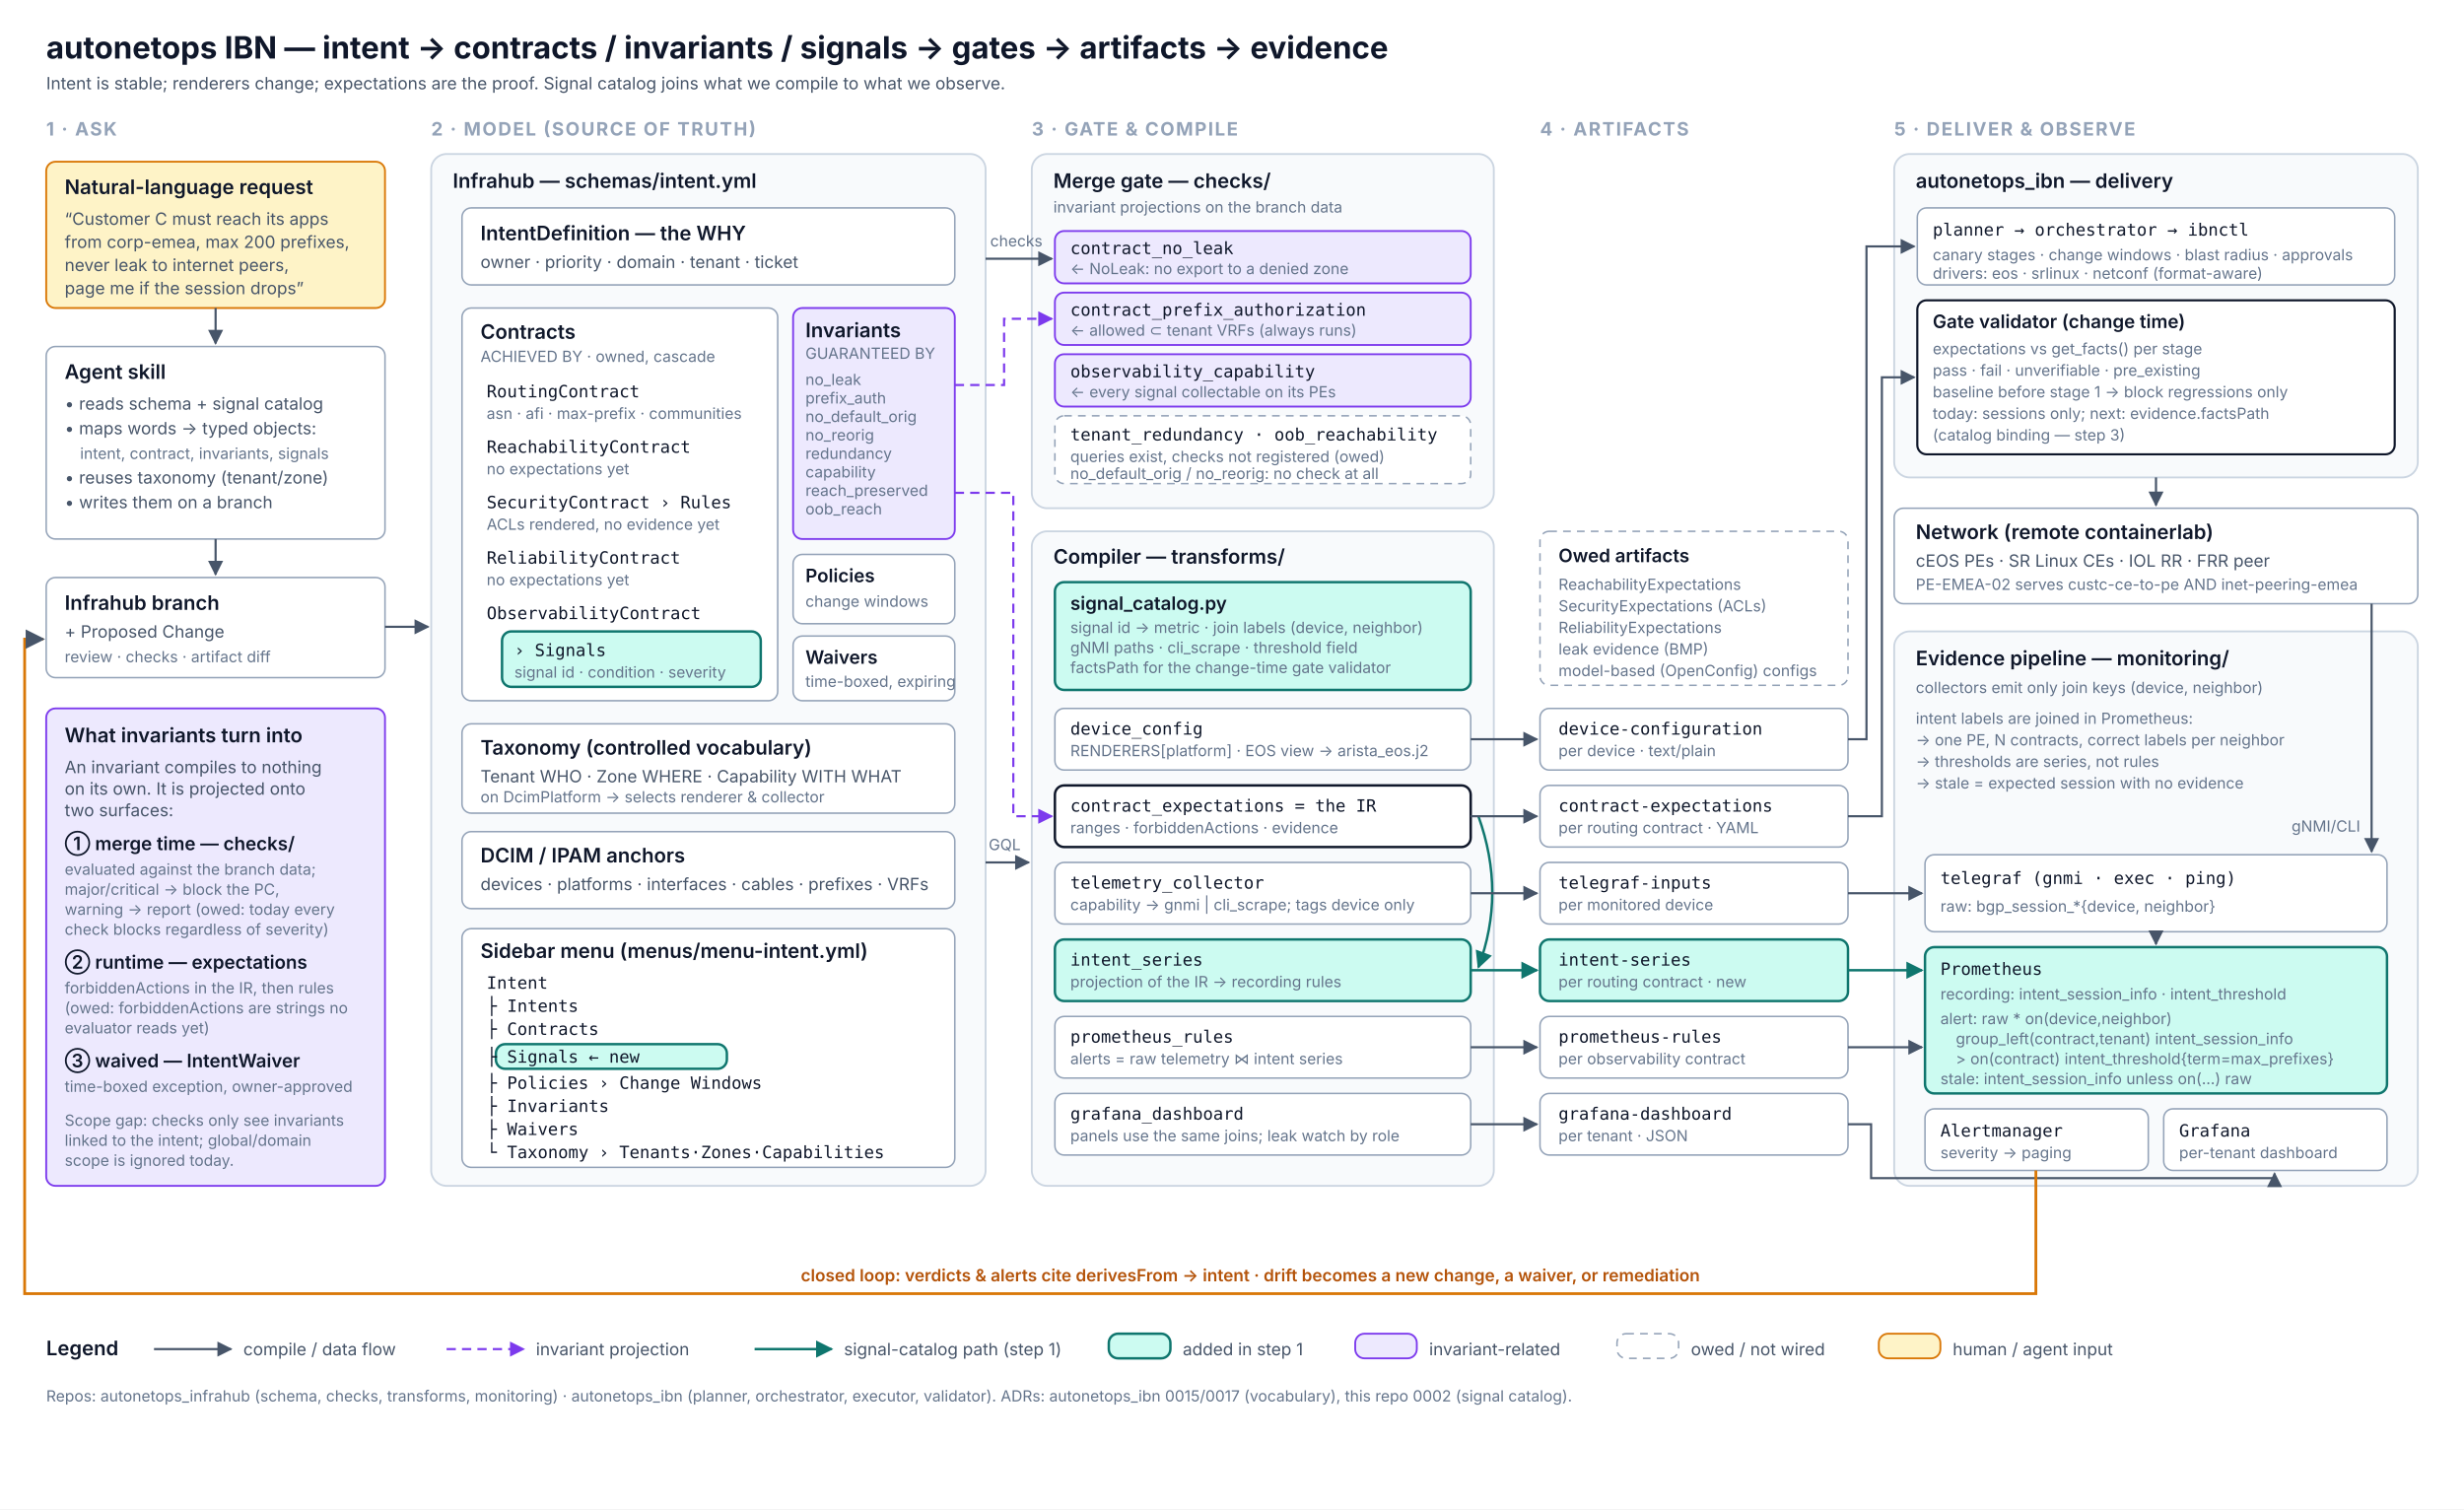
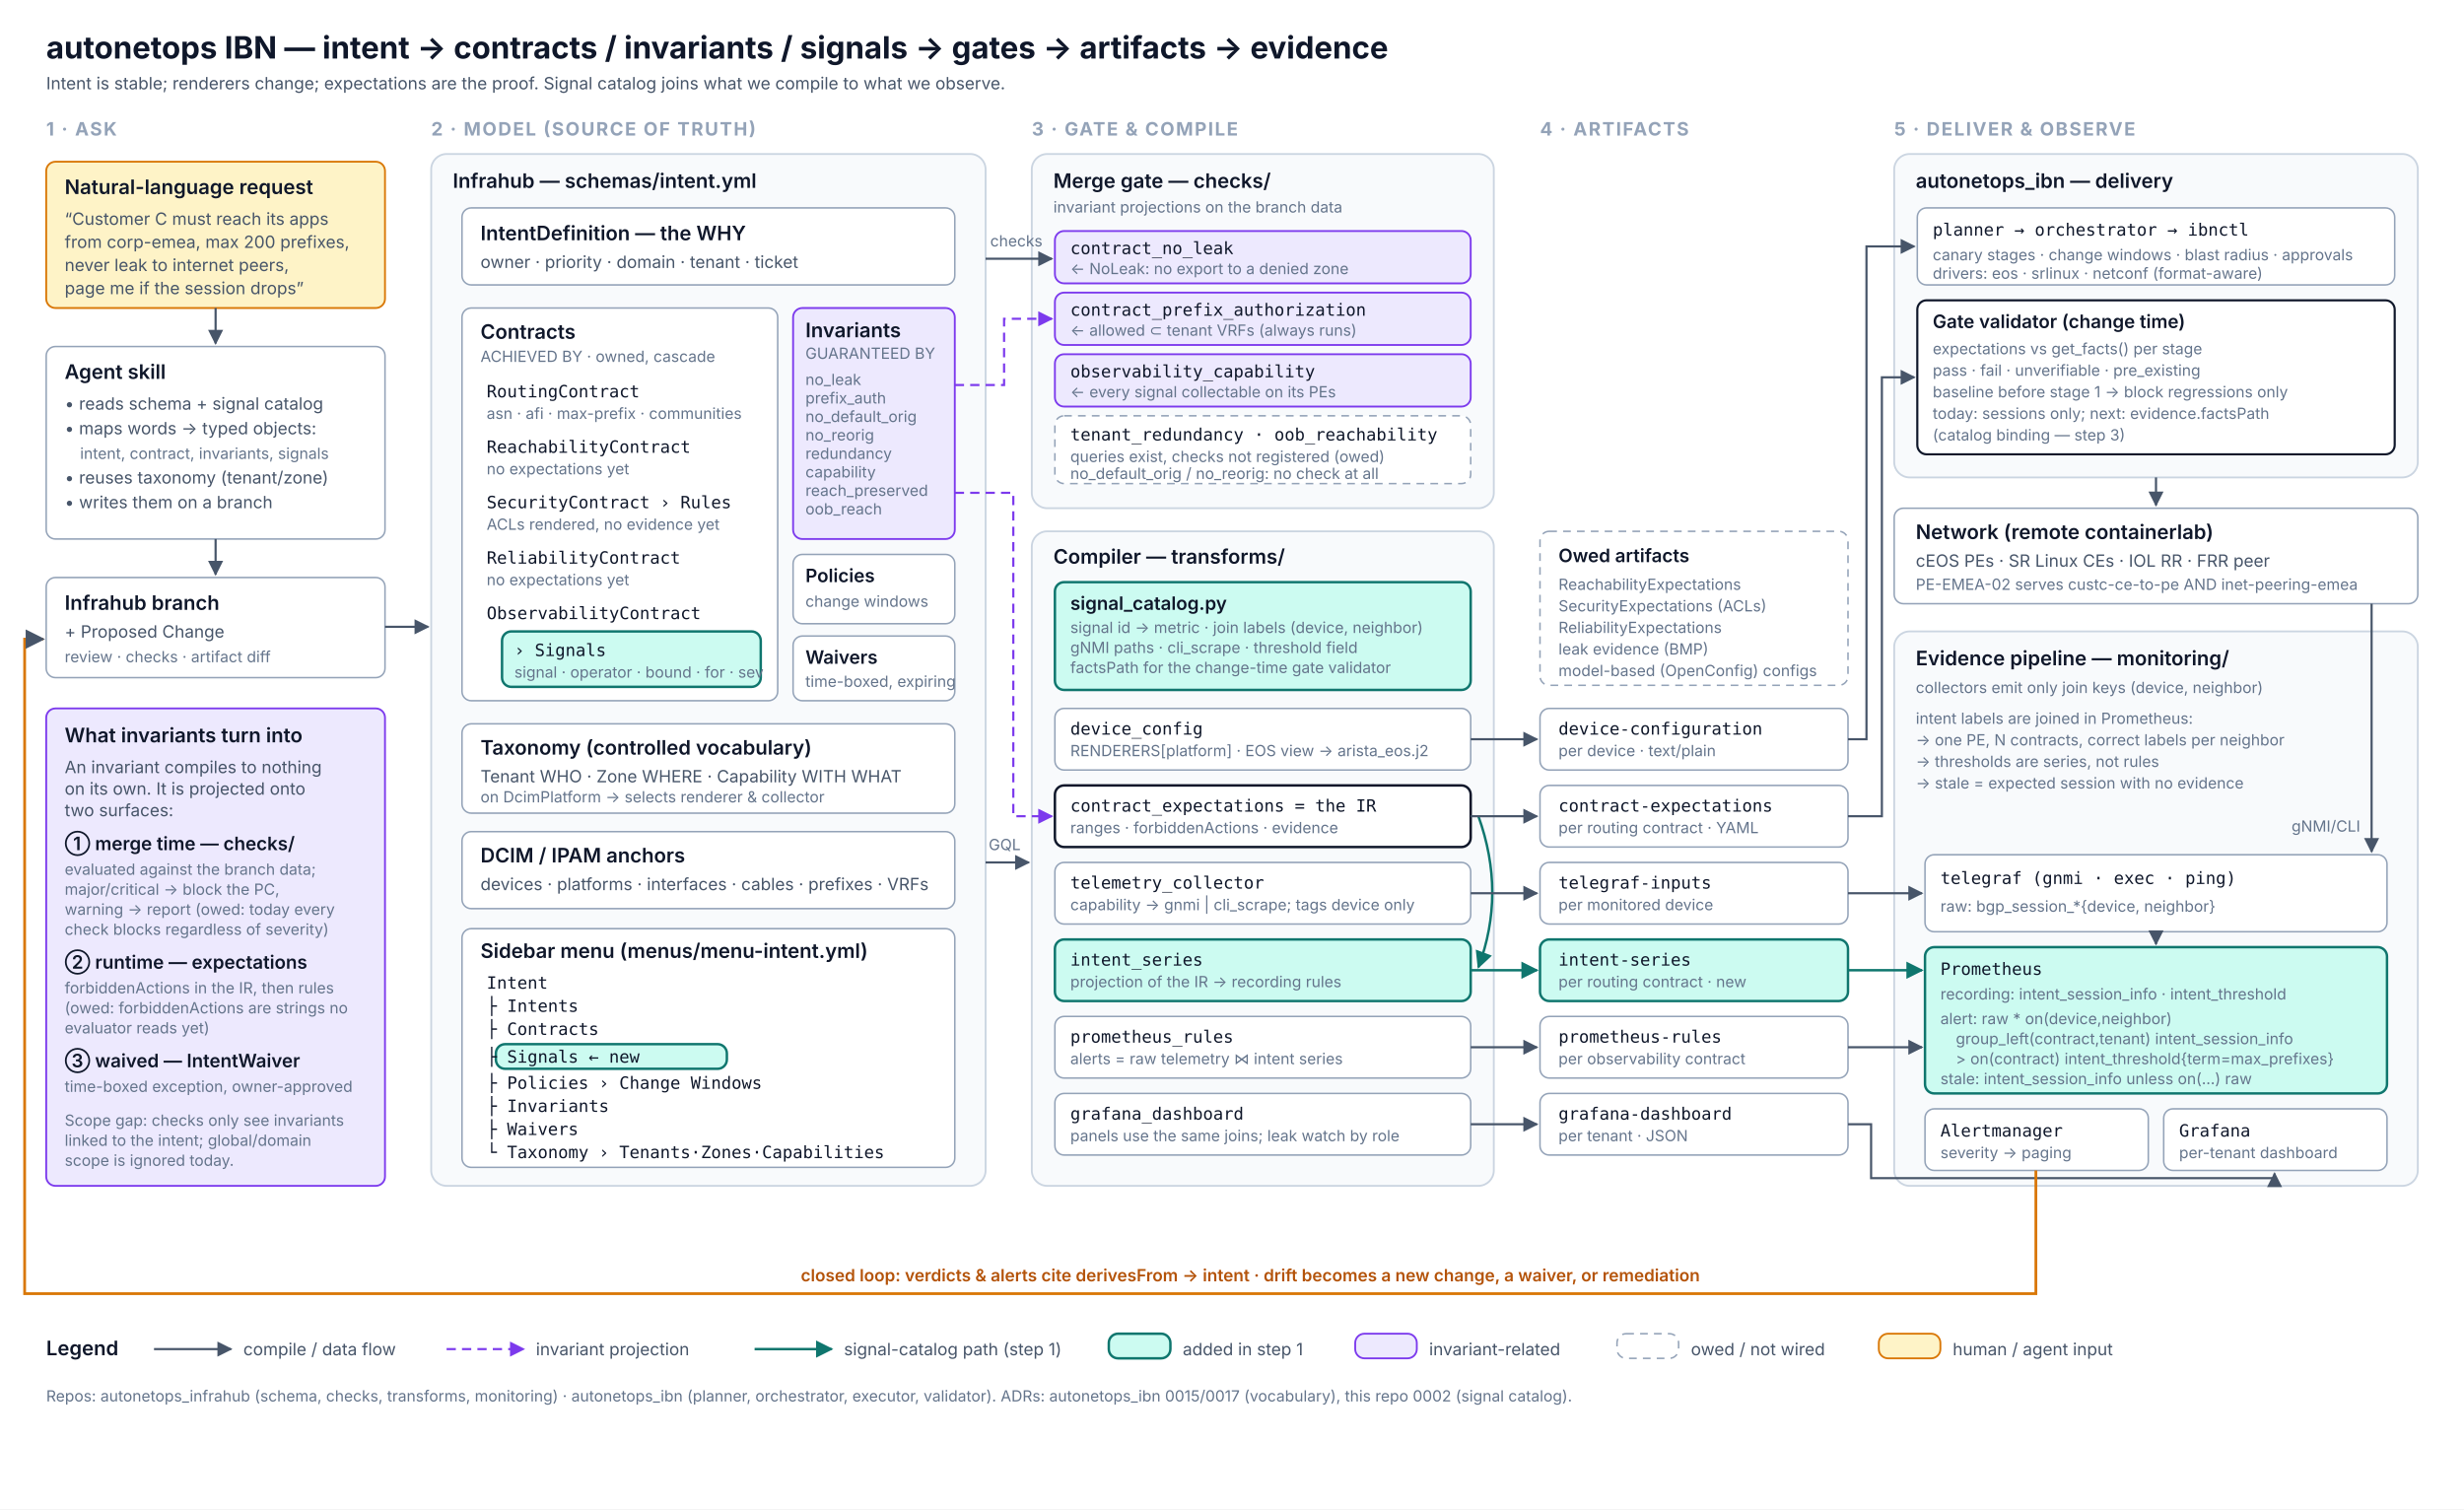
<svg xmlns="http://www.w3.org/2000/svg" viewBox="0 0 1600 980" width="1600" height="980" font-family="system-ui, -apple-system, Segoe UI, sans-serif">
  <defs>
    <marker id="arr" viewBox="0 0 10 10" refX="9" refY="5" markerWidth="7" markerHeight="7" orient="auto-start-reverse">
      <path d="M0,0 L10,5 L0,10 z" fill="#475569" />
    </marker>
    <marker id="arrP" viewBox="0 0 10 10" refX="9" refY="5" markerWidth="7" markerHeight="7" orient="auto-start-reverse">
      <path d="M0,0 L10,5 L0,10 z" fill="#7c3aed" />
    </marker>
    <marker id="arrG" viewBox="0 0 10 10" refX="9" refY="5" markerWidth="7" markerHeight="7" orient="auto-start-reverse">
      <path d="M0,0 L10,5 L0,10 z" fill="#0f766e" />
    </marker>
    <style>
      .t  { font-size: 13px; fill: #0f172a; font-weight: 600; }
      .s  { font-size: 11px; fill: #475569; }
      .xs { font-size: 10px; fill: #64748b; }
      .h  { font-size: 15px; fill: #0f172a; font-weight: 700; }
      .col{ font-size: 12px; fill: #94a3b8; font-weight: 700; letter-spacing: .08em; }
      .mono { font-family: ui-monospace, SFMono-Regular, Menlo, monospace; font-size: 11px; fill: #0f172a; }
      .frame { fill: #f8fafc; stroke: #cbd5e1; stroke-width: 1.2; rx: 10; }
      .box { fill: #ffffff; stroke: #94a3b8; stroke-width: 1; rx: 6; }
      .new { fill: #ccfbf1; stroke: #0f766e; stroke-width: 1.6; rx: 6; }
      .inv { fill: #ede9fe; stroke: #7c3aed; stroke-width: 1.2; rx: 6; }
      .owed { fill: #ffffff; stroke: #94a3b8; stroke-width: 1; stroke-dasharray: 5 4; rx: 6; }
      .ask { fill: #fef3c7; stroke: #d97706; stroke-width: 1.2; rx: 6; }
      .flow { stroke: #475569; stroke-width: 1.4; fill: none; marker-end: url(#arr); }
      .pflow { stroke: #7c3aed; stroke-width: 1.4; fill: none; stroke-dasharray: 6 4; marker-end: url(#arrP); }
      .gflow { stroke: #0f766e; stroke-width: 1.6; fill: none; marker-end: url(#arrG); }
    </style>
  </defs>
  <rect width="1600" height="980" fill="#ffffff" />
  <text x="30" y="38" class="h" style="font-size:20px">autonetops IBN — intent → contracts / invariants / signals → gates → artifacts → evidence</text>
  <text x="30" y="58" class="s">Intent is stable; renderers change; expectations are the proof. Signal catalog joins what we compile to what we observe.</text>
  <text x="30" y="88" class="col">1 · ASK</text>
  <text x="280" y="88" class="col">2 · MODEL (SOURCE OF TRUTH)</text>
  <text x="670" y="88" class="col">3 · GATE &amp; COMPILE</text>
  <text x="1000" y="88" class="col">4 · ARTIFACTS</text>
  <text x="1230" y="88" class="col">5 · DELIVER &amp; OBSERVE</text>
  <rect x="30" y="105" width="220" height="95" class="ask" />
  <text x="42" y="126" class="t">Natural-language request</text>
  <text x="42" y="146" class="s">“Customer C must reach its apps</text>
  <text x="42" y="161" class="s">from corp-emea, max 200 prefixes,</text>
  <text x="42" y="176" class="s">never leak to internet peers,</text>
  <text x="42" y="191" class="s">page me if the session drops”</text>
  <rect x="30" y="225" width="220" height="125" class="box" />
  <text x="42" y="246" class="t">Agent skill</text>
  <text x="42" y="266" class="s">• reads schema + signal catalog</text>
  <text x="42" y="282" class="s">• maps words → typed objects:</text>
  <text x="52" y="298" class="xs">intent, contract, invariants, signals</text>
  <text x="42" y="314" class="s">• reuses taxonomy (tenant/zone)</text>
  <text x="42" y="330" class="s">• writes them on a branch</text>
  <rect x="30" y="375" width="220" height="65" class="box" />
  <text x="42" y="396" class="t">Infrahub branch</text>
  <text x="42" y="414" class="s">+ Proposed Change</text>
  <text x="42" y="430" class="xs">review · checks · artifact diff</text>
  <path d="M140,200 L140,223" class="flow" />
  <path d="M140,350 L140,373" class="flow" />
  <path d="M250,407 L278,407" class="flow" />
  <rect x="280" y="100" width="360" height="670" class="frame" />
  <text x="294" y="122" class="t">Infrahub — schemas/intent.yml</text>
  <rect x="300" y="135" width="320" height="50" class="box" />
  <text x="312" y="156" class="t">IntentDefinition — the WHY</text>
  <text x="312" y="174" class="s">owner · priority · domain · tenant · ticket</text>
  <rect x="300" y="200" width="205" height="255" class="box" />
  <text x="312" y="220" class="t">Contracts</text>
  <text x="312" y="235" class="xs">ACHIEVED BY · owned, cascade</text>
  <text x="316" y="258" class="mono">RoutingContract</text>
  <text x="316" y="272" class="xs">asn · afi · max-prefix · communities</text>
  <text x="316" y="294" class="mono">ReachabilityContract</text>
  <text x="316" y="308" class="xs">no expectations yet</text>
  <text x="316" y="330" class="mono">SecurityContract › Rules</text>
  <text x="316" y="344" class="xs">ACLs rendered, no evidence yet</text>
  <text x="316" y="366" class="mono">ReliabilityContract</text>
  <text x="316" y="380" class="xs">no expectations yet</text>
  <text x="316" y="402" class="mono">ObservabilityContract</text>
  <rect x="326" y="410" width="168" height="36" class="new" />
  <text x="334" y="426" class="mono">› Signals</text>
-   <text x="334" y="440" class="xs">signal id · condition · severity</text>
+   <text x="334" y="440" class="xs">signal · operator · bound · for · sev</text>
  <rect x="515" y="200" width="105" height="150" class="inv" />
  <text x="523" y="219" class="t">Invariants</text>
  <text x="523" y="233" class="xs">GUARANTEED BY</text>
  <text x="523" y="250" class="xs">no_leak</text>
  <text x="523" y="262" class="xs">prefix_auth</text>
  <text x="523" y="274" class="xs">no_default_orig</text>
  <text x="523" y="286" class="xs">no_reorig</text>
  <text x="523" y="298" class="xs">redundancy</text>
  <text x="523" y="310" class="xs">capability</text>
  <text x="523" y="322" class="xs">reach_preserved</text>
  <text x="523" y="334" class="xs">oob_reach</text>
  <rect x="515" y="360" width="105" height="45" class="box" />
  <text x="523" y="378" class="t" style="font-size:12px">Policies</text>
  <text x="523" y="394" class="xs">change windows</text>
  <rect x="515" y="413" width="105" height="42" class="box" />
  <text x="523" y="431" class="t" style="font-size:12px">Waivers</text>
  <text x="523" y="446" class="xs">time-boxed, expiring</text>
  <rect x="300" y="470" width="320" height="58" class="box" />
  <text x="312" y="490" class="t">Taxonomy (controlled vocabulary)</text>
  <text x="312" y="508" class="s">Tenant WHO · Zone WHERE · Capability WITH WHAT</text>
  <text x="312" y="521" class="xs">on DcimPlatform → selects renderer &amp; collector</text>
  <rect x="300" y="540" width="320" height="50" class="box" />
  <text x="312" y="560" class="t">DCIM / IPAM anchors</text>
  <text x="312" y="578" class="s">devices · platforms · interfaces · cables · prefixes · VRFs</text>
  <rect x="300" y="603" width="320" height="155" class="box" />
  <text x="312" y="622" class="t">Sidebar menu (menus/menu-intent.yml)</text>
  <text x="316" y="642" class="mono">Intent</text>
  <text x="316" y="657" class="mono"> ├ Intents</text>
  <text x="316" y="672" class="mono"> ├ Contracts</text>
  <rect x="322" y="678" width="150" height="16" class="new" />
  <text x="316" y="690" class="mono"> ├ Signals        ← new</text>
  <text x="316" y="707" class="mono"> ├ Policies › Change Windows</text>
  <text x="316" y="722" class="mono"> ├ Invariants</text>
  <text x="316" y="737" class="mono"> ├ Waivers</text>
  <text x="316" y="752" class="mono"> └ Taxonomy › Tenants·Zones·Capabilities</text>
  <rect x="670" y="100" width="300" height="230" class="frame" />
  <text x="684" y="122" class="t">Merge gate — checks/</text>
  <text x="684" y="138" class="xs">invariant projections on the branch data</text>
  <rect x="685" y="150" width="270" height="34" class="inv" />
  <text x="695" y="165" class="mono">contract_no_leak</text>
  <text x="695" y="178" class="xs">← NoLeak: no export to a denied zone</text>
  <rect x="685" y="190" width="270" height="34" class="inv" />
  <text x="695" y="205" class="mono">contract_prefix_authorization</text>
  <text x="695" y="218" class="xs">← allowed ⊂ tenant VRFs (always runs)</text>
  <rect x="685" y="230" width="270" height="34" class="inv" />
  <text x="695" y="245" class="mono">observability_capability</text>
  <text x="695" y="258" class="xs">← every signal collectable on its PEs</text>
  <rect x="685" y="270" width="270" height="44" class="owed" />
  <text x="695" y="286" class="mono">tenant_redundancy · oob_reachability</text>
  <text x="695" y="300" class="xs">queries exist, checks not registered (owed)</text>
  <text x="695" y="311" class="xs">no_default_orig / no_reorig: no check at all</text>
  <rect x="670" y="345" width="300" height="425" class="frame" />
  <text x="684" y="366" class="t">Compiler — transforms/</text>
  <rect x="685" y="378" width="270" height="70" class="new" />
  <text x="695" y="396" class="t" style="font-size:12px">signal_catalog.py</text>
  <text x="695" y="411" class="xs">signal id → metric · join labels (device, neighbor)</text>
  <text x="695" y="424" class="xs">gNMI paths · cli_scrape · threshold field</text>
  <text x="695" y="437" class="xs">factsPath for the change-time gate validator</text>
  <rect x="685" y="460" width="270" height="40" class="box" />
  <text x="695" y="477" class="mono">device_config</text>
  <text x="695" y="491" class="xs">RENDERERS[platform] · EOS view → arista_eos.j2</text>
  <rect x="685" y="510" width="270" height="40" class="box" style="stroke:#0f172a;stroke-width:1.6" />
  <text x="695" y="527" class="mono">contract_expectations  = the IR</text>
  <text x="695" y="541" class="xs">ranges · forbiddenActions · evidence</text>
  <rect x="685" y="560" width="270" height="40" class="box" />
  <text x="695" y="577" class="mono">telemetry_collector</text>
  <text x="695" y="591" class="xs">capability → gnmi | cli_scrape; tags device only</text>
  <rect x="685" y="610" width="270" height="40" class="new" />
  <text x="695" y="627" class="mono">intent_series</text>
  <text x="695" y="641" class="xs">projection of the IR → recording rules</text>
  <rect x="685" y="660" width="270" height="40" class="box" />
  <text x="695" y="677" class="mono">prometheus_rules</text>
  <text x="695" y="691" class="xs">alerts = raw telemetry ⋈ intent series</text>
  <rect x="685" y="710" width="270" height="40" class="box" />
  <text x="695" y="727" class="mono">grafana_dashboard</text>
  <text x="695" y="741" class="xs">panels use the same joins; leak watch by role</text>
  <path d="M960,530 Q978,580 960,628" class="gflow" />
  <path d="M640,168 L683,168" class="flow" />
  <text x="643" y="160" class="xs">checks</text>
  <path d="M640,560 L668,560" class="flow" />
  <text x="642" y="552" class="xs">GQL</text>
  <path d="M620,250 L652,250 L652,207 L683,207" class="pflow" />
  <path d="M620,320 L658,320 L658,530 L683,530" class="pflow" />
  <g>
    <rect x="1000" y="460" width="200" height="40" class="box" />
    <text x="1012" y="477" class="mono">device-configuration</text>
    <text x="1012" y="491" class="xs">per device · text/plain</text>
    <rect x="1000" y="510" width="200" height="40" class="box" />
    <text x="1012" y="527" class="mono">contract-expectations</text>
    <text x="1012" y="541" class="xs">per routing contract · YAML</text>
    <rect x="1000" y="560" width="200" height="40" class="box" />
    <text x="1012" y="577" class="mono">telegraf-inputs</text>
    <text x="1012" y="591" class="xs">per monitored device</text>
    <rect x="1000" y="610" width="200" height="40" class="new" />
    <text x="1012" y="627" class="mono">intent-series</text>
    <text x="1012" y="641" class="xs">per routing contract · new</text>
    <rect x="1000" y="660" width="200" height="40" class="box" />
    <text x="1012" y="677" class="mono">prometheus-rules</text>
    <text x="1012" y="691" class="xs">per observability contract</text>
    <rect x="1000" y="710" width="200" height="40" class="box" />
    <text x="1012" y="727" class="mono">grafana-dashboard</text>
    <text x="1012" y="741" class="xs">per tenant · JSON</text>
  </g>
  <path d="M955,480 L998,480" class="flow" />
  <path d="M955,530 L998,530" class="flow" />
  <path d="M955,580 L998,580" class="flow" />
  <path d="M955,630 L998,630" class="gflow" />
  <path d="M955,680 L998,680" class="flow" />
  <path d="M955,730 L998,730" class="flow" />
  <rect x="1000" y="345" width="200" height="100" class="owed" />
  <text x="1012" y="365" class="t" style="font-size:12px">Owed artifacts</text>
  <text x="1012" y="383" class="xs">ReachabilityExpectations</text>
  <text x="1012" y="397" class="xs">SecurityExpectations (ACLs)</text>
  <text x="1012" y="411" class="xs">ReliabilityExpectations</text>
  <text x="1012" y="425" class="xs">leak evidence (BMP)</text>
  <text x="1012" y="439" class="xs">model-based (OpenConfig) configs</text>
  <rect x="1230" y="100" width="340" height="210" class="frame" />
  <text x="1244" y="122" class="t">autonetops_ibn — delivery</text>
  <rect x="1245" y="135" width="310" height="50" class="box" />
  <text x="1255" y="153" class="mono">planner → orchestrator → ibnctl</text>
  <text x="1255" y="169" class="xs">canary stages · change windows · blast radius · approvals</text>
  <text x="1255" y="181" class="xs">drivers: eos · srlinux · netconf (format-aware)</text>
  <rect x="1245" y="195" width="310" height="100" class="box" style="stroke:#0f172a;stroke-width:1.4" />
  <text x="1255" y="213" class="t" style="font-size:12px">Gate validator (change time)</text>
  <text x="1255" y="230" class="xs">expectations vs get_facts() per stage</text>
  <text x="1255" y="244" class="xs">pass · fail · unverifiable · pre_existing</text>
  <text x="1255" y="258" class="xs">baseline before stage 1 → block regressions only</text>
  <text x="1255" y="272" class="xs">today: sessions only; next: evidence.factsPath</text>
  <text x="1255" y="286" class="xs">(catalog binding — step 3)</text>
  <path d="M1200,480 L1212,480 L1212,160 L1243,160" class="flow" />
  <path d="M1200,530 L1222,530 L1222,245 L1243,245" class="flow" />
  <rect x="1230" y="330" width="340" height="62" class="box" />
  <text x="1244" y="350" class="t">Network (remote containerlab)</text>
  <text x="1244" y="368" class="s">cEOS PEs · SR Linux CEs · IOL RR · FRR peer</text>
  <text x="1244" y="383" class="xs">PE-EMEA-02 serves custc-ce-to-pe AND inet-peering-emea</text>
  <path d="M1400,310 L1400,328" class="flow" />
  <rect x="1230" y="410" width="340" height="360" class="frame" />
  <text x="1244" y="432" class="t">Evidence pipeline — monitoring/</text>
  <text x="1244" y="450" class="xs">collectors emit only join keys (device, neighbor)</text>
  <text x="1244" y="470" class="xs">intent labels are joined in Prometheus:</text>
  <text x="1244" y="484" class="xs">→ one PE, N contracts, correct labels per neighbor</text>
  <text x="1244" y="498" class="xs">→ thresholds are series, not rules</text>
  <text x="1244" y="512" class="xs">→ stale = expected session with no evidence</text>
  <rect x="1250" y="555" width="300" height="50" class="box" />
  <text x="1260" y="574" class="mono">telegraf  (gnmi · exec · ping)</text>
  <text x="1260" y="592" class="xs">raw: bgp_session_*{device, neighbor}</text>
  <path d="M1540,392 L1540,553" class="flow" />
  <text x="1488" y="540" class="xs">gNMI/CLI</text>
  <rect x="1250" y="615" width="300" height="95" class="new" />
  <text x="1260" y="633" class="mono">Prometheus</text>
  <text x="1260" y="649" class="xs">recording: intent_session_info · intent_threshold</text>
  <text x="1260" y="665" class="xs">alert: raw * on(device,neighbor)</text>
  <text x="1270" y="678" class="xs">group_left(contract,tenant) intent_session_info</text>
  <text x="1270" y="691" class="xs">&gt; on(contract) intent_threshold{term=max_prefixes}</text>
  <text x="1260" y="704" class="xs">stale: intent_session_info unless on(...) raw</text>
  <path d="M1400,605 L1400,613" class="flow" />
  <path d="M1200,580 L1248,580" class="flow" />
  <path d="M1200,630 L1248,630" class="gflow" />
  <path d="M1200,680 L1248,680" class="flow" />
  <rect x="1250" y="720" width="145" height="40" class="box" />
  <text x="1260" y="738" class="mono">Alertmanager</text>
  <text x="1260" y="752" class="xs">severity → paging</text>
  <rect x="1405" y="720" width="145" height="40" class="box" />
  <text x="1415" y="738" class="mono">Grafana</text>
  <text x="1415" y="752" class="xs">per-tenant dashboard</text>
  <path d="M1200,730 L1215,730 L1215,765 L1477,765 L1477,762" class="flow" />
  <path d="M1322,760 L1322,840 L16,840 L16,415 L28,415" class="flow" style="stroke:#d97706;stroke-width:1.8" />
  <text x="520" y="832" class="s" style="fill:#b45309;font-weight:600">closed loop: verdicts &amp; alerts cite derivesFrom → intent · drift becomes a new change, a waiver, or remediation</text>
  <rect x="30" y="460" width="220" height="310" class="inv" />
  <text x="42" y="482" class="t">What invariants turn into</text>
  <text x="42" y="502" class="s">An invariant compiles to nothing</text>
  <text x="42" y="516" class="s">on its own. It is projected onto</text>
  <text x="42" y="530" class="s">two surfaces:</text>
  <text x="42" y="552" class="t" style="font-size:12px">① merge time — checks/</text>
  <text x="42" y="568" class="xs">evaluated against the branch data;</text>
  <text x="42" y="581" class="xs">major/critical → block the PC,</text>
  <text x="42" y="594" class="xs">warning → report (owed: today every</text>
  <text x="42" y="607" class="xs">check blocks regardless of severity)</text>
  <text x="42" y="629" class="t" style="font-size:12px">② runtime — expectations</text>
  <text x="42" y="645" class="xs">forbiddenActions in the IR, then rules</text>
  <text x="42" y="658" class="xs">(owed: forbiddenActions are strings no</text>
  <text x="42" y="671" class="xs">evaluator reads yet)</text>
  <text x="42" y="693" class="t" style="font-size:12px">③ waived — IntentWaiver</text>
  <text x="42" y="709" class="xs">time-boxed exception, owner-approved</text>
  <text x="42" y="731" class="xs">Scope gap: checks only see invariants</text>
  <text x="42" y="744" class="xs">linked to the intent; global/domain</text>
  <text x="42" y="757" class="xs">scope is ignored today.</text>
  <g transform="translate(30,880)">
    <text x="0" y="0" class="t">Legend</text>
    <path d="M70,-4 L120,-4" class="flow" />
    <text x="128" y="0" class="s">compile / data flow</text>
    <path d="M260,-4 L310,-4" class="pflow" />
    <text x="318" y="0" class="s">invariant projection</text>
    <path d="M460,-4 L510,-4" class="gflow" />
    <text x="518" y="0" class="s">signal-catalog path (step 1)</text>
    <rect x="690" y="-14" width="40" height="16" class="new" />
    <text x="738" y="0" class="s">added in step 1</text>
    <rect x="850" y="-14" width="40" height="16" class="inv" />
    <text x="898" y="0" class="s">invariant-related</text>
    <rect x="1020" y="-14" width="40" height="16" class="owed" />
    <text x="1068" y="0" class="s">owed / not wired</text>
    <rect x="1190" y="-14" width="40" height="16" class="ask" />
    <text x="1238" y="0" class="s">human / agent input</text>
    <text x="0" y="30" class="xs">Repos: autonetops_infrahub (schema, checks, transforms, monitoring) · autonetops_ibn (planner, orchestrator, executor, validator). ADRs: autonetops_ibn 0015/0017 (vocabulary), this repo 0002 (signal catalog).</text>
  </g>
</svg>
